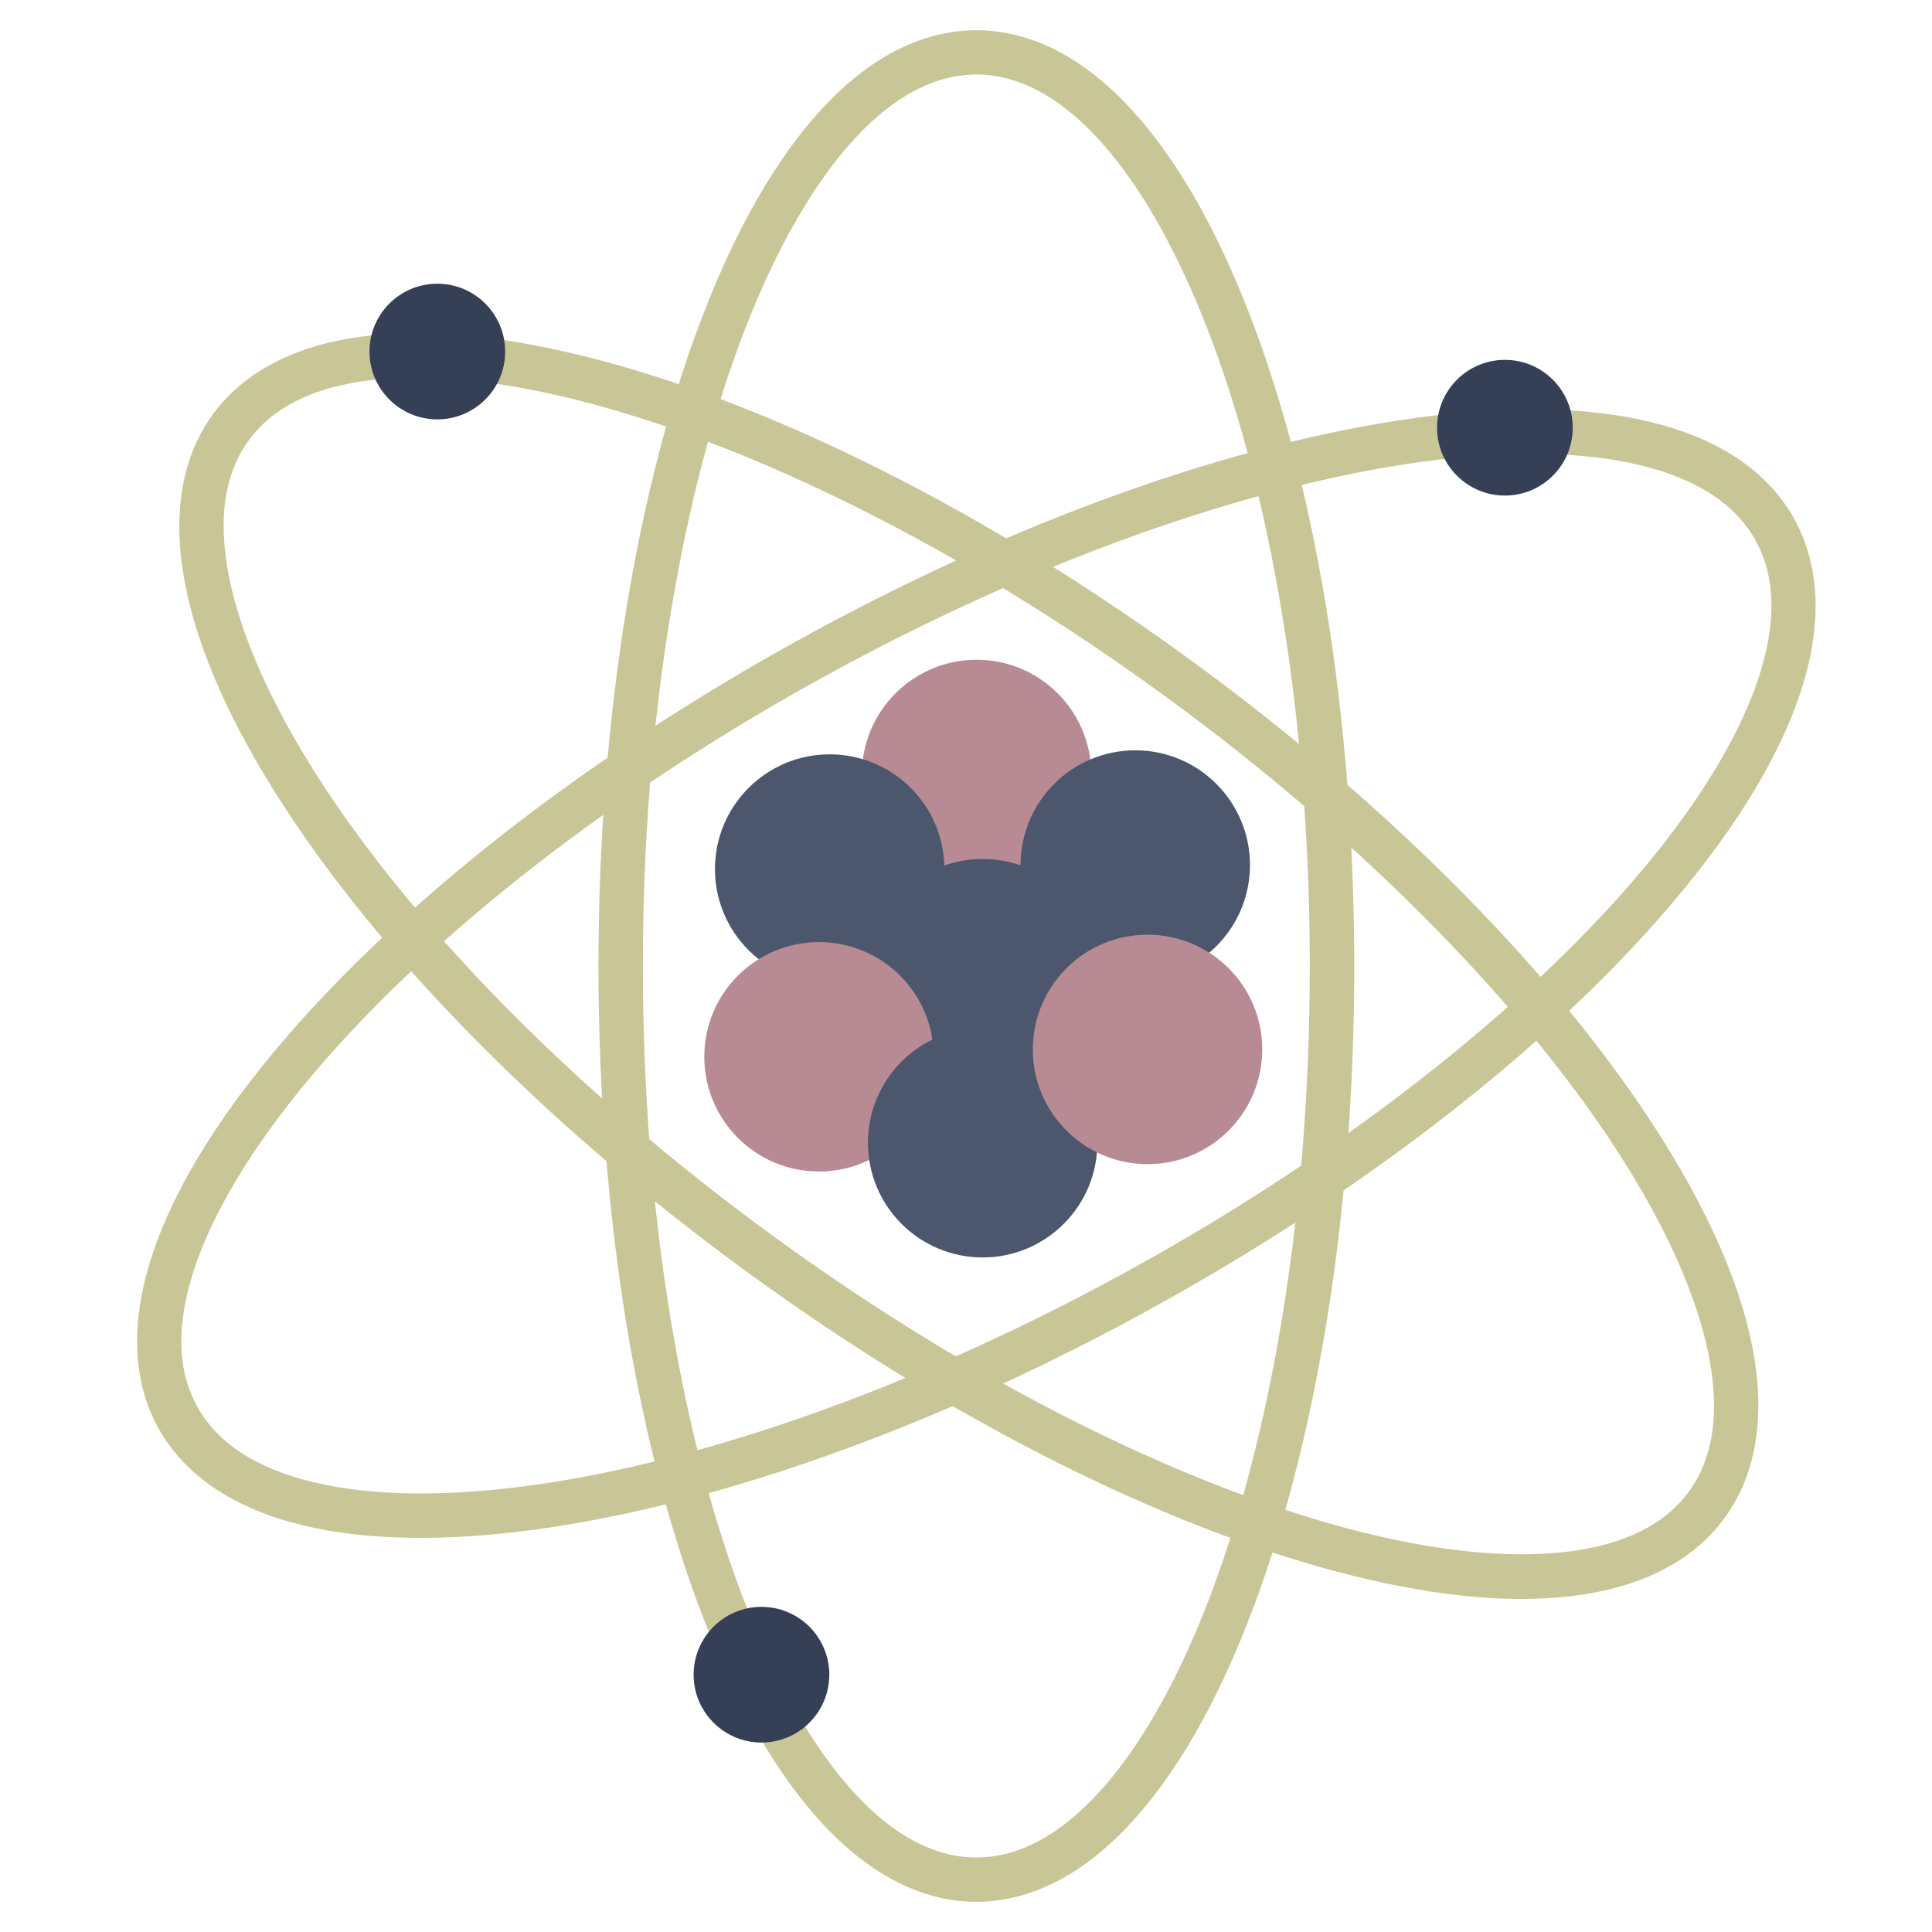
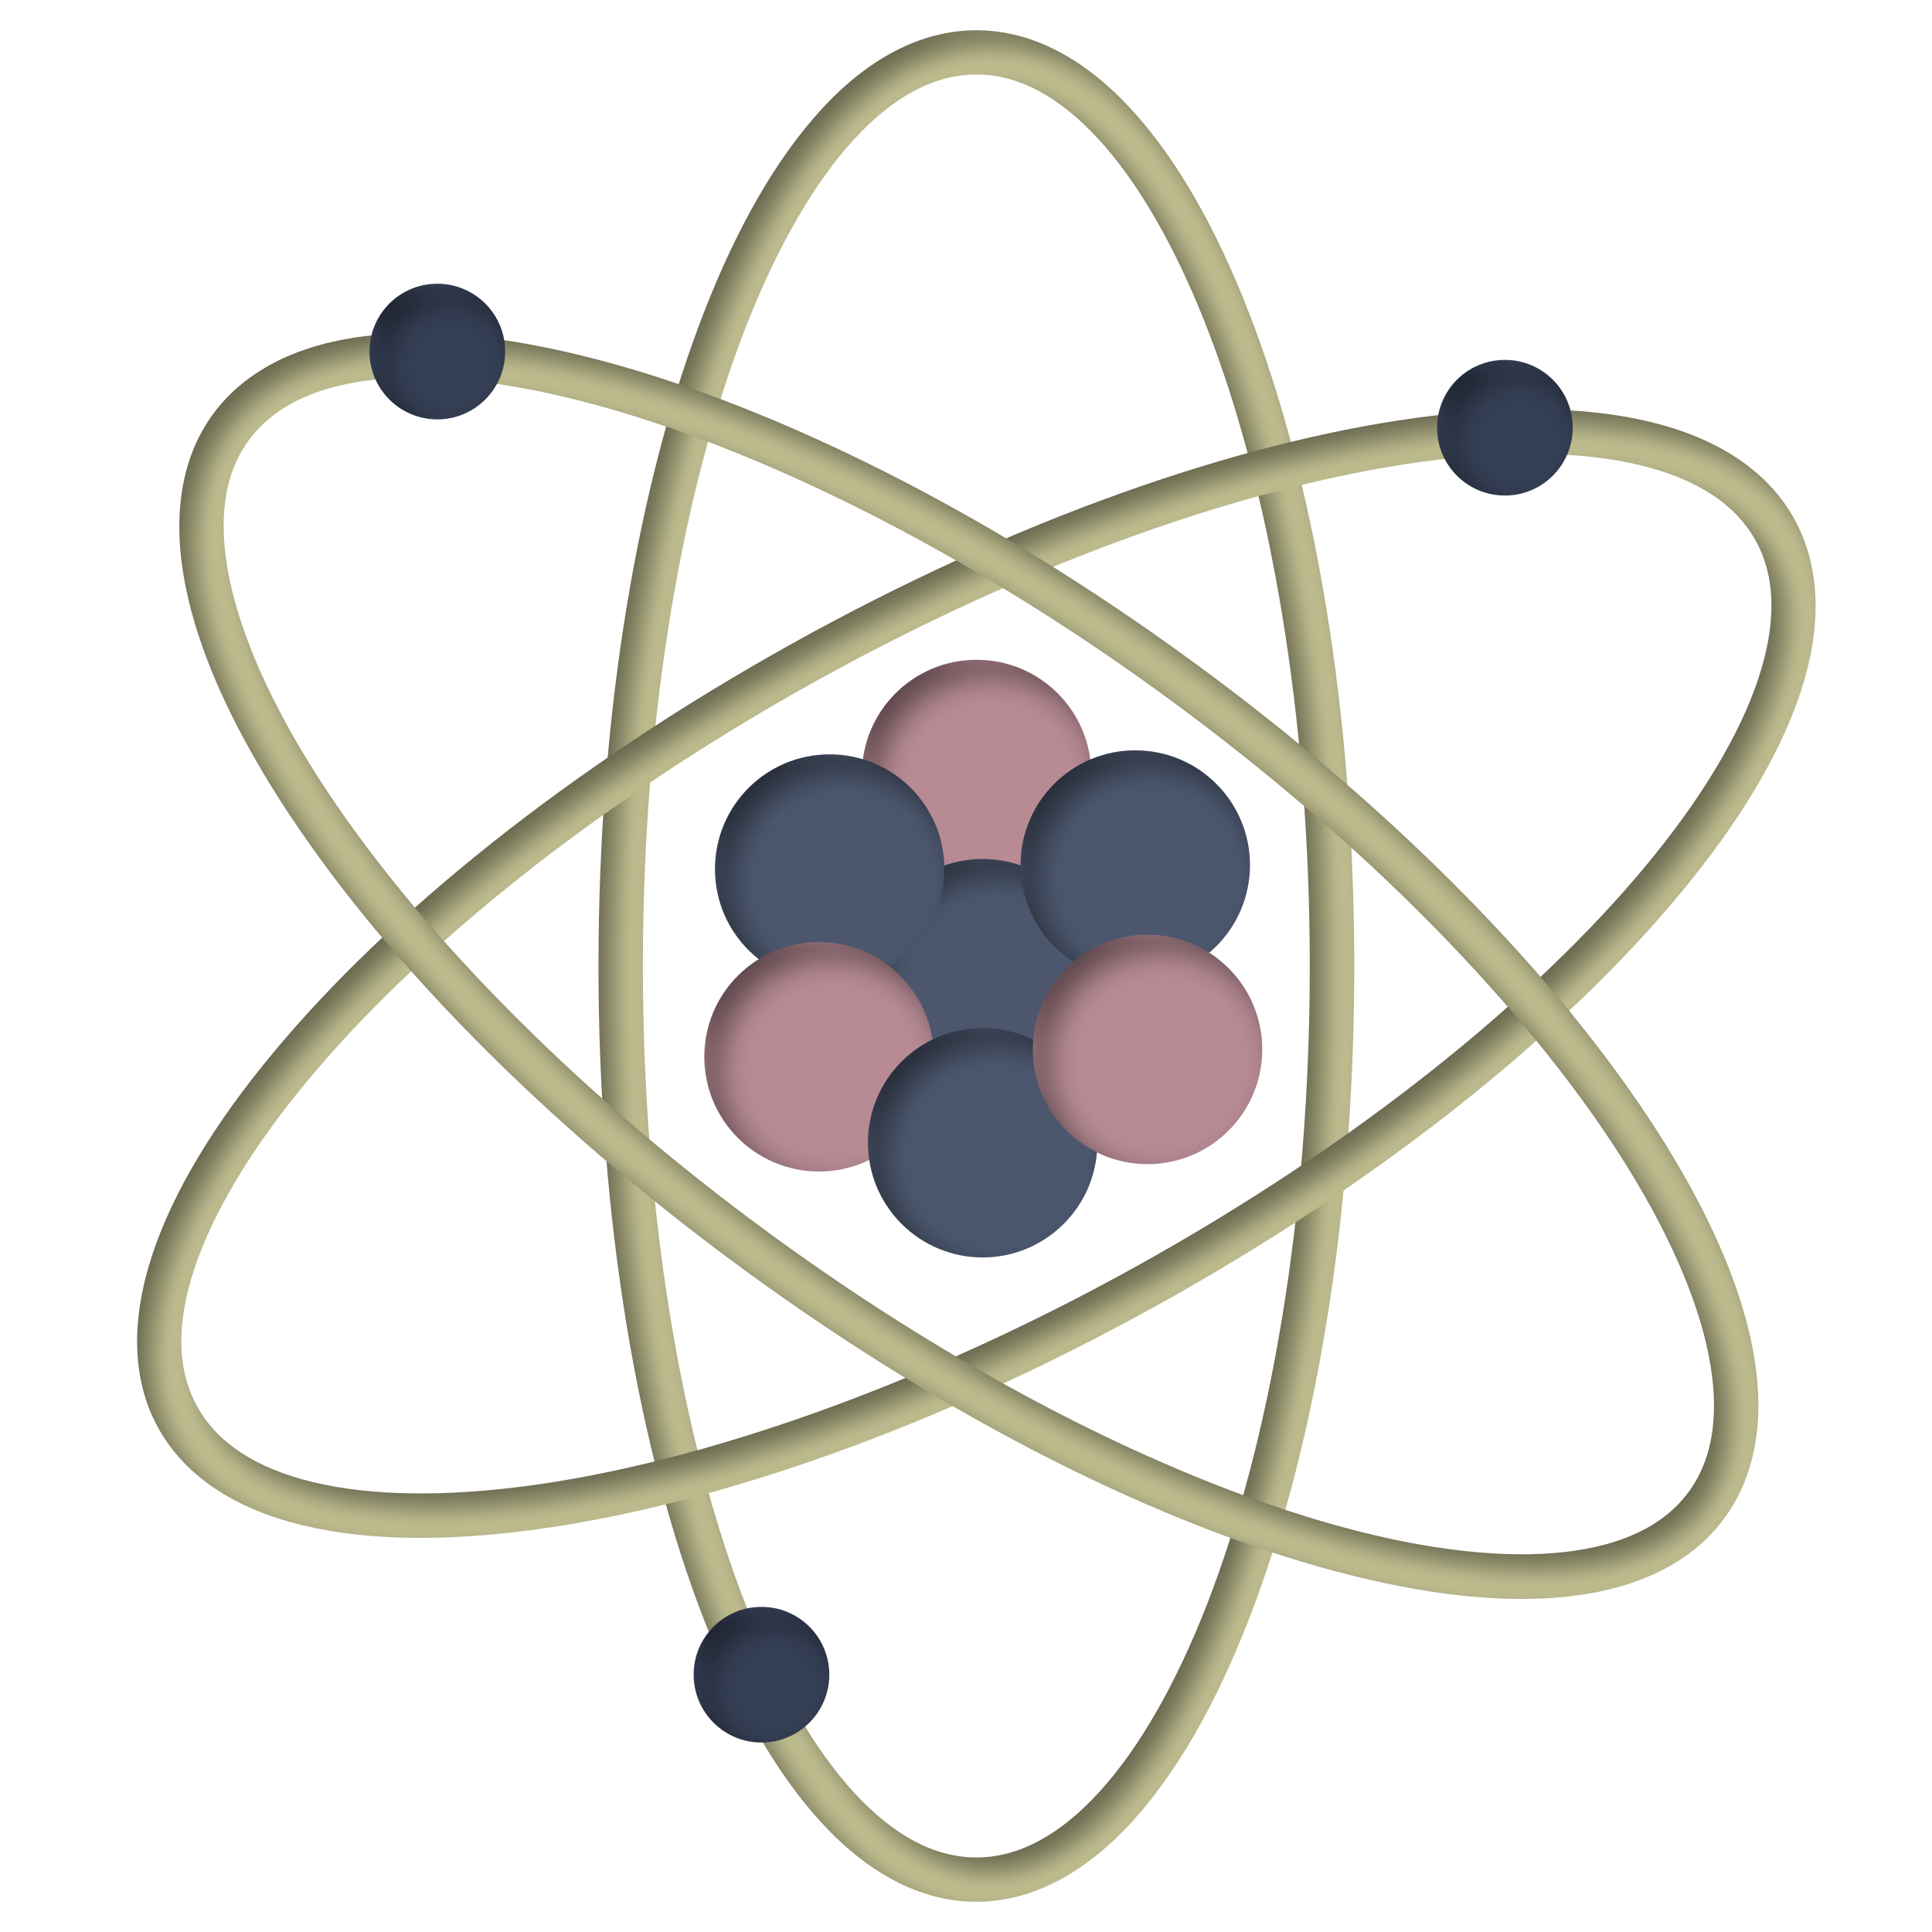
<svg xmlns="http://www.w3.org/2000/svg" width="100" height="100" viewBox="0 0 26.458 26.458" version="1.1" id="svg8">
-   <defs id="defs2" />
+   <defs id="defs2">
+     <filter style="color-interpolation-filters:sRGB;" id="filter6130">
+       <feFlood flood-opacity="0.498" flood-color="rgb(0,0,0)" result="flood" id="feFlood6120" />
+       <feComposite in="flood" in2="SourceGraphic" operator="out" result="composite1" id="feComposite6122" />
+       <feGaussianBlur in="composite1" stdDeviation="0.2" result="blur" id="feGaussianBlur6124" />
+       <feOffset dx="0.2" dy="0.2" result="offset" id="feOffset6126" />
+       <feComposite in="offset" in2="SourceGraphic" operator="atop" result="composite2" id="feComposite6128" />
+     </filter>
+     <filter style="color-interpolation-filters:sRGB;" id="filter6142">
+       <feFlood flood-opacity="0.498" flood-color="rgb(0,0,0)" result="flood" id="feFlood6132" />
+       <feComposite in="flood" in2="SourceGraphic" operator="out" result="composite1" id="feComposite6134" />
+       <feGaussianBlur in="composite1" stdDeviation="0.2" result="blur" id="feGaussianBlur6136" />
+       <feOffset dx="0.2" dy="0.2" result="offset" id="feOffset6138" />
+       <feComposite in="offset" in2="SourceGraphic" operator="atop" result="composite2" id="feComposite6140" />
+     </filter>
+     <filter style="color-interpolation-filters:sRGB;" id="filter6154">
+       <feFlood flood-opacity="0.498" flood-color="rgb(0,0,0)" result="flood" id="feFlood6144" />
+       <feComposite in="flood" in2="SourceGraphic" operator="out" result="composite1" id="feComposite6146" />
+       <feGaussianBlur in="composite1" stdDeviation="0.2" result="blur" id="feGaussianBlur6148" />
+       <feOffset dx="0.2" dy="0.2" result="offset" id="feOffset6150" />
+       <feComposite in="offset" in2="SourceGraphic" operator="atop" result="composite2" id="feComposite6152" />
+     </filter>
+     <filter style="color-interpolation-filters:sRGB;" id="filter6166">
+       <feFlood flood-opacity="0.498" flood-color="rgb(0,0,0)" result="flood" id="feFlood6156" />
+       <feComposite in="flood" in2="SourceGraphic" operator="out" result="composite1" id="feComposite6158" />
+       <feGaussianBlur in="composite1" stdDeviation="0.2" result="blur" id="feGaussianBlur6160" />
+       <feOffset dx="0.2" dy="0.2" result="offset" id="feOffset6162" />
+       <feComposite in="offset" in2="SourceGraphic" operator="atop" result="composite2" id="feComposite6164" />
+     </filter>
+     <filter style="color-interpolation-filters:sRGB;" id="filter6178">
+       <feFlood flood-opacity="0.498" flood-color="rgb(0,0,0)" result="flood" id="feFlood6168" />
+       <feComposite in="flood" in2="SourceGraphic" operator="out" result="composite1" id="feComposite6170" />
+       <feGaussianBlur in="composite1" stdDeviation="0.2" result="blur" id="feGaussianBlur6172" />
+       <feOffset dx="0.2" dy="0.2" result="offset" id="feOffset6174" />
+       <feComposite in="offset" in2="SourceGraphic" operator="atop" result="composite2" id="feComposite6176" />
+     </filter>
+     <filter style="color-interpolation-filters:sRGB;" id="filter6190">
+       <feFlood flood-opacity="0.498" flood-color="rgb(0,0,0)" result="flood" id="feFlood6180" />
+       <feComposite in="flood" in2="SourceGraphic" operator="out" result="composite1" id="feComposite6182" />
+       <feGaussianBlur in="composite1" stdDeviation="0.2" result="blur" id="feGaussianBlur6184" />
+       <feOffset dx="0.2" dy="0.2" result="offset" id="feOffset6186" />
+       <feComposite in="offset" in2="SourceGraphic" operator="atop" result="composite2" id="feComposite6188" />
+     </filter>
+     <filter style="color-interpolation-filters:sRGB;" id="filter6202">
+       <feFlood flood-opacity="0.498" flood-color="rgb(0,0,0)" result="flood" id="feFlood6192" />
+       <feComposite in="flood" in2="SourceGraphic" operator="out" result="composite1" id="feComposite6194" />
+       <feGaussianBlur in="composite1" stdDeviation="0.2" result="blur" id="feGaussianBlur6196" />
+       <feOffset dx="0.2" dy="0.2" result="offset" id="feOffset6198" />
+       <feComposite in="offset" in2="SourceGraphic" operator="atop" result="composite2" id="feComposite6200" />
+     </filter>
+     <filter style="color-interpolation-filters:sRGB;" id="filter6214">
+       <feFlood flood-opacity="0.498" flood-color="rgb(0,0,0)" result="flood" id="feFlood6204" />
+       <feComposite in="flood" in2="SourceGraphic" operator="out" result="composite1" id="feComposite6206" />
+       <feGaussianBlur in="composite1" stdDeviation="0.2" result="blur" id="feGaussianBlur6208" />
+       <feOffset dx="0.2" dy="0.2" result="offset" id="feOffset6210" />
+       <feComposite in="offset" in2="SourceGraphic" operator="atop" result="composite2" id="feComposite6212" />
+     </filter>
+     <filter style="color-interpolation-filters:sRGB;" id="filter6226">
+       <feFlood flood-opacity="0.498" flood-color="rgb(0,0,0)" result="flood" id="feFlood6216" />
+       <feComposite in="flood" in2="SourceGraphic" operator="out" result="composite1" id="feComposite6218" />
+       <feGaussianBlur in="composite1" stdDeviation="0.2" result="blur" id="feGaussianBlur6220" />
+       <feOffset dx="0.2" dy="0.2" result="offset" id="feOffset6222" />
+       <feComposite in="offset" in2="SourceGraphic" operator="atop" result="composite2" id="feComposite6224" />
+     </filter>
+     <filter style="color-interpolation-filters:sRGB;" id="filter6238">
+       <feFlood flood-opacity="0.498" flood-color="rgb(0,0,0)" result="flood" id="feFlood6228" />
+       <feComposite in="flood" in2="SourceGraphic" operator="out" result="composite1" id="feComposite6230" />
+       <feGaussianBlur in="composite1" stdDeviation="0.2" result="blur" id="feGaussianBlur6232" />
+       <feOffset dx="0.2" dy="0.2" result="offset" id="feOffset6234" />
+       <feComposite in="offset" in2="SourceGraphic" operator="atop" result="composite2" id="feComposite6236" />
+     </filter>
+     <filter style="color-interpolation-filters:sRGB;" id="filter6250">
+       <feFlood flood-opacity="0.498" flood-color="rgb(0,0,0)" result="flood" id="feFlood6240" />
+       <feComposite in="flood" in2="SourceGraphic" operator="out" result="composite1" id="feComposite6242" />
+       <feGaussianBlur in="composite1" stdDeviation="0.2" result="blur" id="feGaussianBlur6244" />
+       <feOffset dx="0.2" dy="0.2" result="offset" id="feOffset6246" />
+       <feComposite in="offset" in2="SourceGraphic" operator="atop" result="composite2" id="feComposite6248" />
+     </filter>
+     <filter style="color-interpolation-filters:sRGB;" id="filter6262">
+       <feFlood flood-opacity="0.498" flood-color="rgb(0,0,0)" result="flood" id="feFlood6252" />
+       <feComposite in="flood" in2="SourceGraphic" operator="out" result="composite1" id="feComposite6254" />
+       <feGaussianBlur in="composite1" stdDeviation="0.2" result="blur" id="feGaussianBlur6256" />
+       <feOffset dx="0.2" dy="0.2" result="offset" id="feOffset6258" />
+       <feComposite in="offset" in2="SourceGraphic" operator="atop" result="composite2" id="feComposite6260" />
+     </filter>
+     <filter style="color-interpolation-filters:sRGB;" id="filter6274">
+       <feFlood flood-opacity="0.498" flood-color="rgb(0,0,0)" result="flood" id="feFlood6264" />
+       <feComposite in="flood" in2="SourceGraphic" operator="out" result="composite1" id="feComposite6266" />
+       <feGaussianBlur in="composite1" stdDeviation="0.2" result="blur" id="feGaussianBlur6268" />
+       <feOffset dx="0.2" dy="0.2" result="offset" id="feOffset6270" />
+       <feComposite in="offset" in2="SourceGraphic" operator="atop" result="composite2" id="feComposite6272" />
+     </filter>
+   </defs>
  <g id="layer1" transform="translate(0,-270.5417)">
-     <circle style="opacity:1;vector-effect:none;fill:#b78a94;fill-opacity:1;stroke:none;stroke-width:0;stroke-linecap:butt;stroke-linejoin:miter;stroke-miterlimit:4;stroke-dasharray:none;stroke-dashoffset:0;stroke-opacity:1" id="path18-7" cx="13.374" cy="281.148" r="1.571" />
-     <circle style="opacity:1;vector-effect:none;fill:#4c576e;fill-opacity:1;stroke:none;stroke-width:0;stroke-linecap:butt;stroke-linejoin:miter;stroke-miterlimit:4;stroke-dasharray:none;stroke-dashoffset:0;stroke-opacity:1" id="path18-7-4" cx="13.457" cy="283.876" r="1.571" />
-     <circle style="opacity:1;vector-effect:none;fill:#4c576e;fill-opacity:1;stroke:none;stroke-width:0;stroke-linecap:butt;stroke-linejoin:miter;stroke-miterlimit:4;stroke-dasharray:none;stroke-dashoffset:0;stroke-opacity:1" id="path18-7-4-9" cx="11.362" cy="282.443" r="1.571" />
-     <circle style="opacity:1;vector-effect:none;fill:#4c576e;fill-opacity:1;stroke:none;stroke-width:0;stroke-linecap:butt;stroke-linejoin:miter;stroke-miterlimit:4;stroke-dasharray:none;stroke-dashoffset:0;stroke-opacity:1" id="path18-7-4-9-7" cx="15.547" cy="282.388" r="1.571" />
-     <circle style="opacity:1;vector-effect:none;fill:#b78a94;fill-opacity:1;stroke:none;stroke-width:0;stroke-linecap:butt;stroke-linejoin:miter;stroke-miterlimit:4;stroke-dasharray:none;stroke-dashoffset:0;stroke-opacity:1" id="path18-7-4-9-2" cx="11.216" cy="285.014" r="1.571" />
-     <circle style="opacity:1;vector-effect:none;fill:#4c576e;fill-opacity:1;stroke:none;stroke-width:0;stroke-linecap:butt;stroke-linejoin:miter;stroke-miterlimit:4;stroke-dasharray:none;stroke-dashoffset:0;stroke-opacity:1" id="path18-7-4-9-2-2" cx="13.457" cy="286.191" r="1.571" />
-     <circle style="opacity:1;vector-effect:none;fill:#b78a94;fill-opacity:1;stroke:none;stroke-width:0;stroke-linecap:butt;stroke-linejoin:miter;stroke-miterlimit:4;stroke-dasharray:none;stroke-dashoffset:0;stroke-opacity:1" id="path18-7-4-9-2-2-4" cx="15.715" cy="284.913" r="1.571" />
-     <path style="color:#000000;font-style:normal;font-variant:normal;font-weight:normal;font-stretch:normal;font-size:medium;line-height:normal;font-family:sans-serif;font-variant-ligatures:normal;font-variant-position:normal;font-variant-caps:normal;font-variant-numeric:normal;font-variant-alternates:normal;font-feature-settings:normal;text-indent:0;text-align:start;text-decoration:none;text-decoration-line:none;text-decoration-style:solid;text-decoration-color:#000000;letter-spacing:normal;word-spacing:normal;text-transform:none;writing-mode:lr-tb;direction:ltr;text-orientation:mixed;dominant-baseline:auto;baseline-shift:baseline;text-anchor:start;white-space:normal;shape-padding:0;clip-rule:nonzero;display:inline;overflow:visible;visibility:visible;opacity:1;isolation:auto;mix-blend-mode:normal;color-interpolation:sRGB;color-interpolation-filters:linearRGB;solid-color:#000000;solid-opacity:1;vector-effect:none;fill:#c8c696;fill-opacity:1;fill-rule:nonzero;stroke:none;stroke-width:0.607;stroke-linecap:butt;stroke-linejoin:miter;stroke-miterlimit:4;stroke-dasharray:none;stroke-dashoffset:0;stroke-opacity:1;color-rendering:auto;image-rendering:auto;shape-rendering:auto;text-rendering:auto;enable-background:accumulate" d="m 13.371,270.956 c -0.778,0 -1.499,0.406 -2.119,1.08 -0.62,0.674 -1.159,1.62 -1.609,2.776 -0.9,2.313 -1.447,5.472 -1.447,8.959 0,3.487 0.546,6.644 1.447,8.957 0.45,1.156 0.989,2.103 1.609,2.776 0.62,0.674 1.341,1.082 2.119,1.082 0.778,0 1.499,-0.408 2.119,-1.082 0.62,-0.674 1.159,-1.62 1.609,-2.776 0.9,-2.313 1.447,-5.47 1.447,-8.957 0,-3.487 -0.546,-6.646 -1.447,-8.959 -0.45,-1.156 -0.989,-2.103 -1.609,-2.776 -0.62,-0.674 -1.341,-1.08 -2.119,-1.08 z m 0,0.606 c 0.567,0 1.128,0.293 1.673,0.886 0.545,0.593 1.056,1.479 1.487,2.587 0.863,2.216 1.406,5.314 1.406,8.737 0,3.423 -0.544,6.521 -1.406,8.737 -0.431,1.108 -0.942,1.992 -1.487,2.584 -0.545,0.593 -1.106,0.886 -1.673,0.886 -0.567,0 -1.128,-0.293 -1.673,-0.886 -0.545,-0.593 -1.058,-1.477 -1.49,-2.584 -0.863,-2.216 -1.404,-5.314 -1.404,-8.737 0,-3.423 0.542,-6.521 1.404,-8.737 0.431,-1.108 0.944,-1.994 1.49,-2.587 0.545,-0.593 1.106,-0.886 1.673,-0.886 z" id="path958" />
-     <path style="color:#000000;font-style:normal;font-variant:normal;font-weight:normal;font-stretch:normal;font-size:medium;line-height:normal;font-family:sans-serif;font-variant-ligatures:normal;font-variant-position:normal;font-variant-caps:normal;font-variant-numeric:normal;font-variant-alternates:normal;font-feature-settings:normal;text-indent:0;text-align:start;text-decoration:none;text-decoration-line:none;text-decoration-style:solid;text-decoration-color:#000000;letter-spacing:normal;word-spacing:normal;text-transform:none;writing-mode:lr-tb;direction:ltr;text-orientation:mixed;dominant-baseline:auto;baseline-shift:baseline;text-anchor:start;white-space:normal;shape-padding:0;clip-rule:nonzero;display:inline;overflow:visible;visibility:visible;opacity:1;isolation:auto;mix-blend-mode:normal;color-interpolation:sRGB;color-interpolation-filters:linearRGB;solid-color:#000000;solid-opacity:1;vector-effect:none;fill:#c8c696;fill-opacity:1;fill-rule:nonzero;stroke:none;stroke-width:0.607;stroke-linecap:butt;stroke-linejoin:miter;stroke-miterlimit:4;stroke-dasharray:none;stroke-dashoffset:0;stroke-opacity:1;color-rendering:auto;image-rendering:auto;shape-rendering:auto;text-rendering:auto;enable-background:accumulate" d="m 24.571,277.646 c -0.378,-0.68 -1.083,-1.113 -1.974,-1.327 -0.89,-0.215 -1.98,-0.223 -3.209,-0.054 -2.459,0.337 -5.485,1.392 -8.532,3.086 -3.048,1.694 -5.54,3.708 -7.124,5.619 -0.792,0.955 -1.358,1.884 -1.646,2.754 -0.287,0.869 -0.294,1.698 0.084,2.378 0.378,0.68 1.086,1.114 1.976,1.328 0.89,0.215 1.978,0.224 3.207,0.055 2.459,-0.337 5.484,-1.393 8.531,-3.088 3.048,-1.694 5.541,-3.706 7.125,-5.617 0.792,-0.955 1.36,-1.885 1.648,-2.755 0.287,-0.869 0.291,-1.699 -0.087,-2.379 z m -0.53,0.295 c 0.276,0.496 0.292,1.128 0.039,1.893 -0.253,0.765 -0.778,1.644 -1.537,2.559 -1.517,1.831 -3.961,3.811 -6.953,5.475 -2.992,1.663 -5.964,2.694 -8.319,3.016 -1.178,0.161 -2.201,0.144 -2.984,-0.045 -0.783,-0.189 -1.31,-0.537 -1.585,-1.033 -0.276,-0.496 -0.293,-1.125 -0.04,-1.89 0.253,-0.765 0.778,-1.644 1.537,-2.559 1.517,-1.831 3.961,-3.811 6.953,-5.475 2.992,-1.663 5.964,-2.694 8.319,-3.016 1.178,-0.161 2.201,-0.144 2.984,0.045 0.783,0.189 1.31,0.534 1.586,1.03 z" id="path958-5" />
-     <path style="color:#000000;font-style:normal;font-variant:normal;font-weight:normal;font-stretch:normal;font-size:medium;line-height:normal;font-family:sans-serif;font-variant-ligatures:normal;font-variant-position:normal;font-variant-caps:normal;font-variant-numeric:normal;font-variant-alternates:normal;font-feature-settings:normal;text-indent:0;text-align:start;text-decoration:none;text-decoration-line:none;text-decoration-style:solid;text-decoration-color:#000000;letter-spacing:normal;word-spacing:normal;text-transform:none;writing-mode:lr-tb;direction:ltr;text-orientation:mixed;dominant-baseline:auto;baseline-shift:baseline;text-anchor:start;white-space:normal;shape-padding:0;clip-rule:nonzero;display:inline;overflow:visible;visibility:visible;opacity:1;isolation:auto;mix-blend-mode:normal;color-interpolation:sRGB;color-interpolation-filters:linearRGB;solid-color:#000000;solid-opacity:1;vector-effect:none;fill:#c8c696;fill-opacity:1;fill-rule:nonzero;stroke:none;stroke-width:0.607;stroke-linecap:butt;stroke-linejoin:miter;stroke-miterlimit:4;stroke-dasharray:none;stroke-dashoffset:0;stroke-opacity:1;color-rendering:auto;image-rendering:auto;shape-rendering:auto;text-rendering:auto;enable-background:accumulate" d="m 23.619,291.328 c 0.459,-0.628 0.555,-1.453 0.377,-2.351 -0.178,-0.898 -0.626,-1.889 -1.295,-2.935 -1.337,-2.091 -3.566,-4.395 -6.383,-6.451 -2.816,-2.056 -5.688,-3.476 -8.087,-4.112 -1.199,-0.318 -2.28,-0.443 -3.19,-0.339 -0.91,0.104 -1.666,0.447 -2.125,1.075 -0.459,0.628 -0.554,1.451 -0.376,2.35 0.178,0.898 0.626,1.889 1.295,2.935 1.337,2.091 3.565,4.394 6.381,6.45 2.816,2.056 5.69,3.477 8.089,4.114 1.199,0.318 2.28,0.443 3.19,0.339 0.91,-0.104 1.665,-0.445 2.123,-1.074 z m -0.491,-0.359 c -0.334,0.458 -0.9,0.736 -1.701,0.827 -0.8,0.091 -1.817,-0.016 -2.966,-0.321 -2.298,-0.61 -5.123,-1.999 -7.888,-4.017 -2.765,-2.018 -4.947,-4.284 -6.227,-6.287 -0.64,-1.002 -1.052,-1.937 -1.209,-2.727 -0.157,-0.79 -0.065,-1.414 0.27,-1.872 0.334,-0.458 0.902,-0.738 1.702,-0.829 0.8,-0.091 1.817,0.016 2.966,0.321 2.298,0.61 5.121,1.997 7.886,4.016 2.765,2.018 4.948,4.286 6.229,6.289 0.64,1.002 1.052,1.937 1.209,2.727 0.157,0.79 0.063,1.415 -0.271,1.874 z" id="path958-5-6" />
-     <circle style="opacity:1;vector-effect:none;fill:#353f55;fill-opacity:1;stroke:#8d94a2;stroke-width:0;stroke-linecap:butt;stroke-linejoin:miter;stroke-miterlimit:4;stroke-dasharray:none;stroke-dashoffset:0;stroke-opacity:1" id="path990" cx="5.989" cy="275.356" r="0.929" />
-     <circle style="opacity:1;vector-effect:none;fill:#353f55;fill-opacity:1;stroke:#8d94a2;stroke-width:0;stroke-linecap:butt;stroke-linejoin:miter;stroke-miterlimit:4;stroke-dasharray:none;stroke-dashoffset:0;stroke-opacity:1" id="path990-4" cx="10.428" cy="293.476" r="0.929" />
-     <circle style="opacity:1;vector-effect:none;fill:#353f55;fill-opacity:1;stroke:#8d94a2;stroke-width:0;stroke-linecap:butt;stroke-linejoin:miter;stroke-miterlimit:4;stroke-dasharray:none;stroke-dashoffset:0;stroke-opacity:1" id="path990-2" cx="20.609" cy="276.399" r="0.929" />
+     <circle style="opacity:1;vector-effect:none;fill:#b78a94;fill-opacity:1;stroke:none;stroke-width:0;stroke-linecap:butt;stroke-linejoin:miter;stroke-miterlimit:4;stroke-dasharray:none;stroke-dashoffset:0;stroke-opacity:1;filter:url(#filter6274)" id="path18-7" cx="13.374" cy="281.148" r="1.571" />
+     <circle style="opacity:1;vector-effect:none;fill:#4c576e;fill-opacity:1;stroke:none;stroke-width:0;stroke-linecap:butt;stroke-linejoin:miter;stroke-miterlimit:4;stroke-dasharray:none;stroke-dashoffset:0;stroke-opacity:1;filter:url(#filter6262)" id="path18-7-4" cx="13.457" cy="283.876" r="1.571" />
+     <circle style="opacity:1;vector-effect:none;fill:#4c576e;fill-opacity:1;stroke:none;stroke-width:0;stroke-linecap:butt;stroke-linejoin:miter;stroke-miterlimit:4;stroke-dasharray:none;stroke-dashoffset:0;stroke-opacity:1;filter:url(#filter6250)" id="path18-7-4-9" cx="11.362" cy="282.443" r="1.571" />
+     <circle style="opacity:1;vector-effect:none;fill:#4c576e;fill-opacity:1;stroke:none;stroke-width:0;stroke-linecap:butt;stroke-linejoin:miter;stroke-miterlimit:4;stroke-dasharray:none;stroke-dashoffset:0;stroke-opacity:1;filter:url(#filter6238)" id="path18-7-4-9-7" cx="15.547" cy="282.388" r="1.571" />
+     <circle style="opacity:1;vector-effect:none;fill:#b78a94;fill-opacity:1;stroke:none;stroke-width:0;stroke-linecap:butt;stroke-linejoin:miter;stroke-miterlimit:4;stroke-dasharray:none;stroke-dashoffset:0;stroke-opacity:1;filter:url(#filter6226)" id="path18-7-4-9-2" cx="11.216" cy="285.014" r="1.571" />
+     <circle style="opacity:1;vector-effect:none;fill:#4c576e;fill-opacity:1;stroke:none;stroke-width:0;stroke-linecap:butt;stroke-linejoin:miter;stroke-miterlimit:4;stroke-dasharray:none;stroke-dashoffset:0;stroke-opacity:1;filter:url(#filter6214)" id="path18-7-4-9-2-2" cx="13.457" cy="286.191" r="1.571" />
+     <circle style="opacity:1;vector-effect:none;fill:#b78a94;fill-opacity:1;stroke:none;stroke-width:0;stroke-linecap:butt;stroke-linejoin:miter;stroke-miterlimit:4;stroke-dasharray:none;stroke-dashoffset:0;stroke-opacity:1;filter:url(#filter6202)" id="path18-7-4-9-2-2-4" cx="15.715" cy="284.913" r="1.571" />
+     <path style="color:#000000;font-style:normal;font-variant:normal;font-weight:normal;font-stretch:normal;font-size:medium;line-height:normal;font-family:sans-serif;font-variant-ligatures:normal;font-variant-position:normal;font-variant-caps:normal;font-variant-numeric:normal;font-variant-alternates:normal;font-feature-settings:normal;text-indent:0;text-align:start;text-decoration:none;text-decoration-line:none;text-decoration-style:solid;text-decoration-color:#000000;letter-spacing:normal;word-spacing:normal;text-transform:none;writing-mode:lr-tb;direction:ltr;text-orientation:mixed;dominant-baseline:auto;baseline-shift:baseline;text-anchor:start;white-space:normal;shape-padding:0;clip-rule:nonzero;display:inline;overflow:visible;visibility:visible;opacity:1;isolation:auto;mix-blend-mode:normal;color-interpolation:sRGB;color-interpolation-filters:linearRGB;solid-color:#000000;solid-opacity:1;vector-effect:none;fill:#c8c696;fill-opacity:1;fill-rule:nonzero;stroke:none;stroke-width:0.607;stroke-linecap:butt;stroke-linejoin:miter;stroke-miterlimit:4;stroke-dasharray:none;stroke-dashoffset:0;stroke-opacity:1;color-rendering:auto;image-rendering:auto;shape-rendering:auto;text-rendering:auto;enable-background:accumulate;filter:url(#filter6190)" d="m 13.371,270.956 c -0.778,0 -1.499,0.406 -2.119,1.08 -0.62,0.674 -1.159,1.62 -1.609,2.776 -0.9,2.313 -1.447,5.472 -1.447,8.959 0,3.487 0.546,6.644 1.447,8.957 0.45,1.156 0.989,2.103 1.609,2.776 0.62,0.674 1.341,1.082 2.119,1.082 0.778,0 1.499,-0.408 2.119,-1.082 0.62,-0.674 1.159,-1.62 1.609,-2.776 0.9,-2.313 1.447,-5.47 1.447,-8.957 0,-3.487 -0.546,-6.646 -1.447,-8.959 -0.45,-1.156 -0.989,-2.103 -1.609,-2.776 -0.62,-0.674 -1.341,-1.08 -2.119,-1.08 z m 0,0.606 c 0.567,0 1.128,0.293 1.673,0.886 0.545,0.593 1.056,1.479 1.487,2.587 0.863,2.216 1.406,5.314 1.406,8.737 0,3.423 -0.544,6.521 -1.406,8.737 -0.431,1.108 -0.942,1.992 -1.487,2.584 -0.545,0.593 -1.106,0.886 -1.673,0.886 -0.567,0 -1.128,-0.293 -1.673,-0.886 -0.545,-0.593 -1.058,-1.477 -1.49,-2.584 -0.863,-2.216 -1.404,-5.314 -1.404,-8.737 0,-3.423 0.542,-6.521 1.404,-8.737 0.431,-1.108 0.944,-1.994 1.49,-2.587 0.545,-0.593 1.106,-0.886 1.673,-0.886 z" id="path958" />
+     <path style="color:#000000;font-style:normal;font-variant:normal;font-weight:normal;font-stretch:normal;font-size:medium;line-height:normal;font-family:sans-serif;font-variant-ligatures:normal;font-variant-position:normal;font-variant-caps:normal;font-variant-numeric:normal;font-variant-alternates:normal;font-feature-settings:normal;text-indent:0;text-align:start;text-decoration:none;text-decoration-line:none;text-decoration-style:solid;text-decoration-color:#000000;letter-spacing:normal;word-spacing:normal;text-transform:none;writing-mode:lr-tb;direction:ltr;text-orientation:mixed;dominant-baseline:auto;baseline-shift:baseline;text-anchor:start;white-space:normal;shape-padding:0;clip-rule:nonzero;display:inline;overflow:visible;visibility:visible;opacity:1;isolation:auto;mix-blend-mode:normal;color-interpolation:sRGB;color-interpolation-filters:linearRGB;solid-color:#000000;solid-opacity:1;vector-effect:none;fill:#c8c696;fill-opacity:1;fill-rule:nonzero;stroke:none;stroke-width:0.607;stroke-linecap:butt;stroke-linejoin:miter;stroke-miterlimit:4;stroke-dasharray:none;stroke-dashoffset:0;stroke-opacity:1;color-rendering:auto;image-rendering:auto;shape-rendering:auto;text-rendering:auto;enable-background:accumulate;filter:url(#filter6178)" d="m 24.571,277.646 c -0.378,-0.68 -1.083,-1.113 -1.974,-1.327 -0.89,-0.215 -1.98,-0.223 -3.209,-0.054 -2.459,0.337 -5.485,1.392 -8.532,3.086 -3.048,1.694 -5.54,3.708 -7.124,5.619 -0.792,0.955 -1.358,1.884 -1.646,2.754 -0.287,0.869 -0.294,1.698 0.084,2.378 0.378,0.68 1.086,1.114 1.976,1.328 0.89,0.215 1.978,0.224 3.207,0.055 2.459,-0.337 5.484,-1.393 8.531,-3.088 3.048,-1.694 5.541,-3.706 7.125,-5.617 0.792,-0.955 1.36,-1.885 1.648,-2.755 0.287,-0.869 0.291,-1.699 -0.087,-2.379 z m -0.53,0.295 c 0.276,0.496 0.292,1.128 0.039,1.893 -0.253,0.765 -0.778,1.644 -1.537,2.559 -1.517,1.831 -3.961,3.811 -6.953,5.475 -2.992,1.663 -5.964,2.694 -8.319,3.016 -1.178,0.161 -2.201,0.144 -2.984,-0.045 -0.783,-0.189 -1.31,-0.537 -1.585,-1.033 -0.276,-0.496 -0.293,-1.125 -0.04,-1.89 0.253,-0.765 0.778,-1.644 1.537,-2.559 1.517,-1.831 3.961,-3.811 6.953,-5.475 2.992,-1.663 5.964,-2.694 8.319,-3.016 1.178,-0.161 2.201,-0.144 2.984,0.045 0.783,0.189 1.31,0.534 1.586,1.03 z" id="path958-5" />
+     <path style="color:#000000;font-style:normal;font-variant:normal;font-weight:normal;font-stretch:normal;font-size:medium;line-height:normal;font-family:sans-serif;font-variant-ligatures:normal;font-variant-position:normal;font-variant-caps:normal;font-variant-numeric:normal;font-variant-alternates:normal;font-feature-settings:normal;text-indent:0;text-align:start;text-decoration:none;text-decoration-line:none;text-decoration-style:solid;text-decoration-color:#000000;letter-spacing:normal;word-spacing:normal;text-transform:none;writing-mode:lr-tb;direction:ltr;text-orientation:mixed;dominant-baseline:auto;baseline-shift:baseline;text-anchor:start;white-space:normal;shape-padding:0;clip-rule:nonzero;display:inline;overflow:visible;visibility:visible;opacity:1;isolation:auto;mix-blend-mode:normal;color-interpolation:sRGB;color-interpolation-filters:linearRGB;solid-color:#000000;solid-opacity:1;vector-effect:none;fill:#c8c696;fill-opacity:1;fill-rule:nonzero;stroke:none;stroke-width:0.607;stroke-linecap:butt;stroke-linejoin:miter;stroke-miterlimit:4;stroke-dasharray:none;stroke-dashoffset:0;stroke-opacity:1;color-rendering:auto;image-rendering:auto;shape-rendering:auto;text-rendering:auto;enable-background:accumulate;filter:url(#filter6166)" d="m 23.619,291.328 c 0.459,-0.628 0.555,-1.453 0.377,-2.351 -0.178,-0.898 -0.626,-1.889 -1.295,-2.935 -1.337,-2.091 -3.566,-4.395 -6.383,-6.451 -2.816,-2.056 -5.688,-3.476 -8.087,-4.112 -1.199,-0.318 -2.28,-0.443 -3.19,-0.339 -0.91,0.104 -1.666,0.447 -2.125,1.075 -0.459,0.628 -0.554,1.451 -0.376,2.35 0.178,0.898 0.626,1.889 1.295,2.935 1.337,2.091 3.565,4.394 6.381,6.45 2.816,2.056 5.69,3.477 8.089,4.114 1.199,0.318 2.28,0.443 3.19,0.339 0.91,-0.104 1.665,-0.445 2.123,-1.074 z m -0.491,-0.359 c -0.334,0.458 -0.9,0.736 -1.701,0.827 -0.8,0.091 -1.817,-0.016 -2.966,-0.321 -2.298,-0.61 -5.123,-1.999 -7.888,-4.017 -2.765,-2.018 -4.947,-4.284 -6.227,-6.287 -0.64,-1.002 -1.052,-1.937 -1.209,-2.727 -0.157,-0.79 -0.065,-1.414 0.27,-1.872 0.334,-0.458 0.902,-0.738 1.702,-0.829 0.8,-0.091 1.817,0.016 2.966,0.321 2.298,0.61 5.121,1.997 7.886,4.016 2.765,2.018 4.948,4.286 6.229,6.289 0.64,1.002 1.052,1.937 1.209,2.727 0.157,0.79 0.063,1.415 -0.271,1.874 z" id="path958-5-6" />
+     <circle style="opacity:1;vector-effect:none;fill:#353f55;fill-opacity:1;stroke:#8d94a2;stroke-width:0;stroke-linecap:butt;stroke-linejoin:miter;stroke-miterlimit:4;stroke-dasharray:none;stroke-dashoffset:0;stroke-opacity:1;filter:url(#filter6154)" id="path990" cx="5.989" cy="275.356" r="0.929" />
+     <circle style="opacity:1;vector-effect:none;fill:#353f55;fill-opacity:1;stroke:#8d94a2;stroke-width:0;stroke-linecap:butt;stroke-linejoin:miter;stroke-miterlimit:4;stroke-dasharray:none;stroke-dashoffset:0;stroke-opacity:1;filter:url(#filter6142)" id="path990-4" cx="10.428" cy="293.476" r="0.929" />
+     <circle style="opacity:1;vector-effect:none;fill:#353f55;fill-opacity:1;stroke:#8d94a2;stroke-width:0;stroke-linecap:butt;stroke-linejoin:miter;stroke-miterlimit:4;stroke-dasharray:none;stroke-dashoffset:0;stroke-opacity:1;filter:url(#filter6130)" id="path990-2" cx="20.609" cy="276.399" r="0.929" />
  </g>
</svg>
